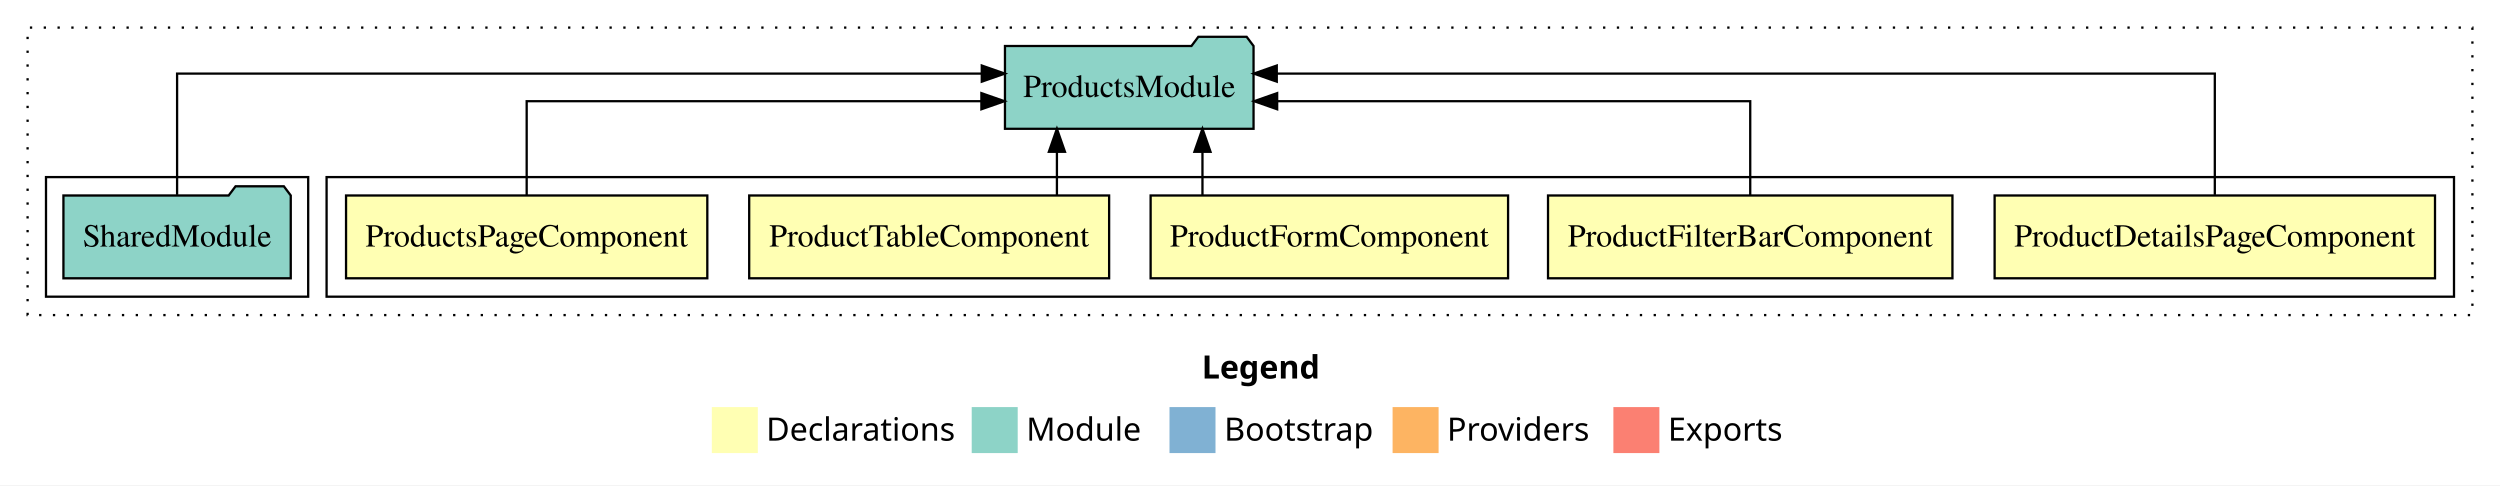
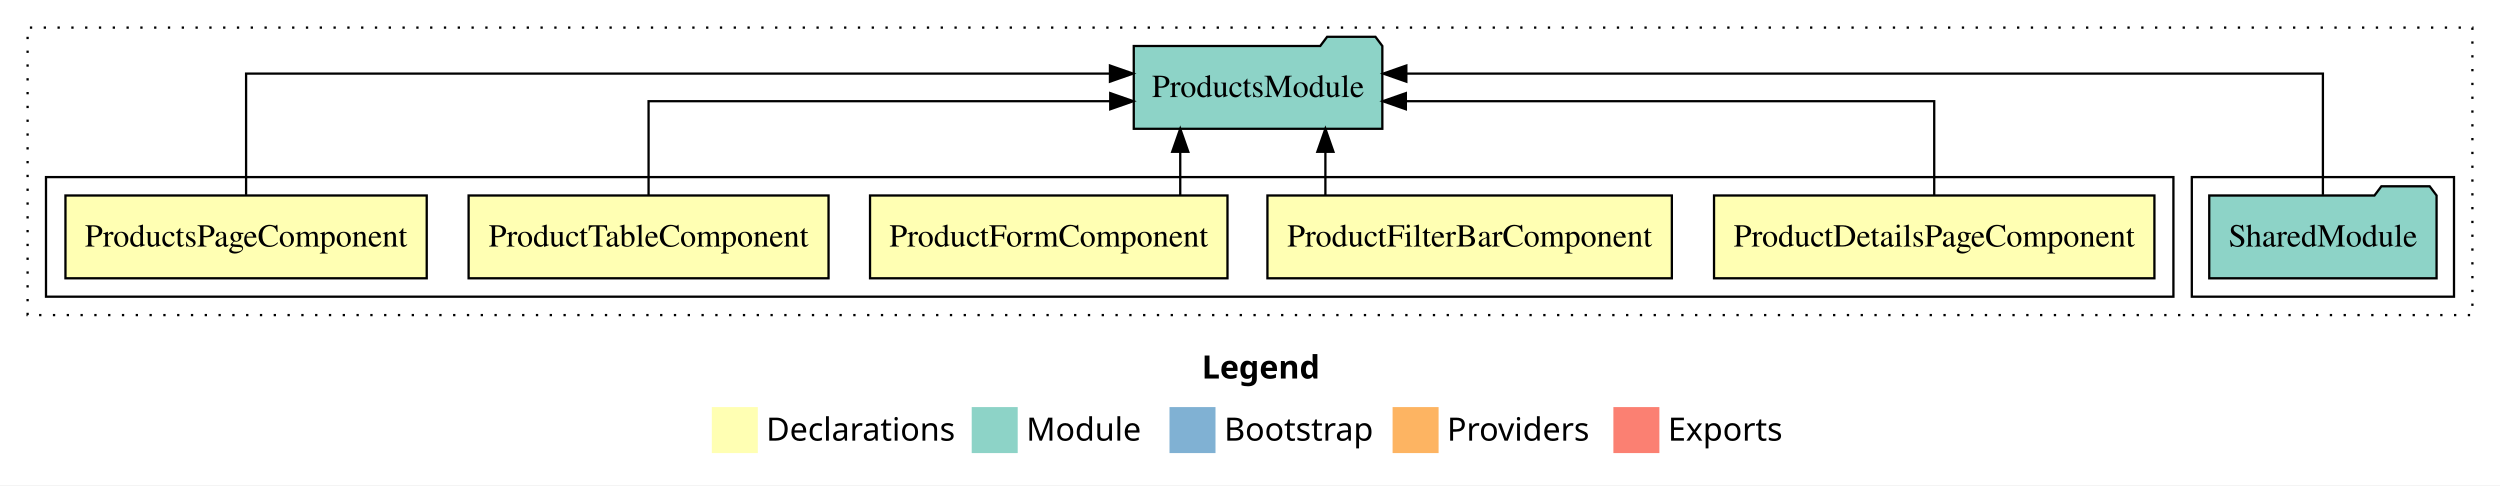
<svg xmlns="http://www.w3.org/2000/svg" width="1087pt" height="211pt" viewBox="0.00 0.00 1087.00 211.00">
  <g id="graph0" class="graph" transform="scale(1 1) rotate(0) translate(4 207)">
    <polygon fill="white" stroke="transparent" points="-4,4 -4,-207 1083,-207 1083,4 -4,4" />
    <text text-anchor="start" x="518.51" y="-42.4" font-family="sans-serif" font-weight="bold" font-size="14.00">Legend</text>
    <polygon fill="#ffffb3" stroke="transparent" points="305.5,-10 305.5,-30 325.5,-30 325.5,-10 305.5,-10" />
    <text text-anchor="start" x="329.13" y="-15.4" font-family="sans-serif" font-size="14.00">  Declarations</text>
    <polygon fill="#8dd3c7" stroke="transparent" points="418.5,-10 418.5,-30 438.5,-30 438.5,-10 418.5,-10" />
    <text text-anchor="start" x="442.23" y="-15.4" font-family="sans-serif" font-size="14.00">  Module</text>
    <polygon fill="#80b1d3" stroke="transparent" points="504.5,-10 504.5,-30 524.5,-30 524.5,-10 504.5,-10" />
    <text text-anchor="start" x="528.28" y="-15.4" font-family="sans-serif" font-size="14.00">  Bootstrap</text>
    <polygon fill="#fdb462" stroke="transparent" points="601.5,-10 601.5,-30 621.5,-30 621.5,-10 601.5,-10" />
    <text text-anchor="start" x="625.17" y="-15.4" font-family="sans-serif" font-size="14.00">  Providers</text>
    <polygon fill="#fb8072" stroke="transparent" points="697.5,-10 697.5,-30 717.5,-30 717.5,-10 697.5,-10" />
    <text text-anchor="start" x="721.23" y="-15.4" font-family="sans-serif" font-size="14.00">  Exports</text>
    <g id="clust1" class="cluster">
      <polygon fill="none" stroke="black" stroke-dasharray="1,5" points="8,-70 8,-195 1071,-195 1071,-70 8,-70" />
    </g>
+     <g id="clust8" class="cluster">
+       <polygon fill="none" stroke="black" points="949,-78 949,-130 1063,-130 1063,-78 949,-78" />
+     </g>
    <g id="clust2" class="cluster">
-       <polygon fill="none" stroke="black" points="138,-78 138,-130 1063,-130 1063,-78 138,-78" />
-     </g>
-     <g id="clust8" class="cluster">
-       <polygon fill="none" stroke="black" points="16,-78 16,-130 130,-130 130,-78 16,-78" />
+       <polygon fill="none" stroke="black" points="16,-78 16,-130 941,-130 941,-78 16,-78" />
    </g>
    <g id="node1" class="node">
-       <polygon fill="#ffffb3" stroke="black" points="1054.74,-122 863.26,-122 863.26,-86 1054.74,-86 1054.74,-122" />
-       <text text-anchor="middle" x="959" y="-99.8" font-family="Times,serif" font-size="14.00">ProductDetailsPageComponent</text>
+       <polygon fill="#ffffb3" stroke="black" points="932.74,-122 741.26,-122 741.26,-86 932.74,-86 932.74,-122" />
+       <text text-anchor="middle" x="837" y="-99.8" font-family="Times,serif" font-size="14.00">ProductDetailsPageComponent</text>
    </g>
    <g id="node6" class="node">
-       <polygon fill="#8dd3c7" stroke="black" points="541.04,-187 538.04,-191 517.04,-191 514.04,-187 432.96,-187 432.96,-151 541.04,-151 541.04,-187" />
-       <text text-anchor="middle" x="487" y="-164.8" font-family="Times,serif" font-size="14.00">ProductsModule</text>
+       <polygon fill="#8dd3c7" stroke="black" points="597.04,-187 594.04,-191 573.04,-191 570.04,-187 488.96,-187 488.96,-151 597.04,-151 597.04,-187" />
+       <text text-anchor="middle" x="543" y="-164.8" font-family="Times,serif" font-size="14.00">ProductsModule</text>
    </g>
    <g id="edge1" class="edge">
-       <path fill="none" stroke="black" d="M959,-122.28C959,-143.32 959,-175 959,-175 959,-175 551.14,-175 551.14,-175" />
-       <polygon fill="black" stroke="black" points="551.14,-171.5 541.14,-175 551.14,-178.5 551.14,-171.5" />
+       <path fill="none" stroke="black" d="M837,-122.02C837,-139.37 837,-163 837,-163 837,-163 607.27,-163 607.27,-163" />
+       <polygon fill="black" stroke="black" points="607.27,-159.5 597.27,-163 607.27,-166.5 607.27,-159.5" />
    </g>
    <g id="node2" class="node">
-       <polygon fill="#ffffb3" stroke="black" points="844.92,-122 669.08,-122 669.08,-86 844.92,-86 844.92,-122" />
-       <text text-anchor="middle" x="757" y="-99.8" font-family="Times,serif" font-size="14.00">ProductFilterBarComponent</text>
+       <polygon fill="#ffffb3" stroke="black" points="722.92,-122 547.08,-122 547.08,-86 722.92,-86 722.92,-122" />
+       <text text-anchor="middle" x="635" y="-99.8" font-family="Times,serif" font-size="14.00">ProductFilterBarComponent</text>
    </g>
    <g id="edge2" class="edge">
-       <path fill="none" stroke="black" d="M757,-122.02C757,-139.37 757,-163 757,-163 757,-163 551.31,-163 551.31,-163" />
-       <polygon fill="black" stroke="black" points="551.31,-159.5 541.31,-163 551.31,-166.5 551.31,-159.5" />
+       <path fill="none" stroke="black" d="M572.28,-122.11C572.28,-122.11 572.28,-140.99 572.28,-140.99" />
+       <polygon fill="black" stroke="black" points="568.78,-140.99 572.28,-150.99 575.78,-140.99 568.78,-140.99" />
    </g>
    <g id="node3" class="node">
-       <polygon fill="#ffffb3" stroke="black" points="651.71,-122 496.29,-122 496.29,-86 651.71,-86 651.71,-122" />
-       <text text-anchor="middle" x="574" y="-99.8" font-family="Times,serif" font-size="14.00">ProductFormComponent</text>
+       <polygon fill="#ffffb3" stroke="black" points="529.71,-122 374.29,-122 374.29,-86 529.71,-86 529.71,-122" />
+       <text text-anchor="middle" x="452" y="-99.8" font-family="Times,serif" font-size="14.00">ProductFormComponent</text>
    </g>
    <g id="edge3" class="edge">
-       <path fill="none" stroke="black" d="M518.83,-122.11C518.83,-122.11 518.83,-140.99 518.83,-140.99" />
-       <polygon fill="black" stroke="black" points="515.33,-140.99 518.83,-150.99 522.33,-140.99 515.33,-140.99" />
+       <path fill="none" stroke="black" d="M509.17,-122.11C509.17,-122.11 509.17,-140.99 509.17,-140.99" />
+       <polygon fill="black" stroke="black" points="505.67,-140.99 509.17,-150.99 512.67,-140.99 505.67,-140.99" />
    </g>
    <g id="node4" class="node">
-       <polygon fill="#ffffb3" stroke="black" points="478.25,-122 321.75,-122 321.75,-86 478.25,-86 478.25,-122" />
-       <text text-anchor="middle" x="400" y="-99.8" font-family="Times,serif" font-size="14.00">ProductTableComponent</text>
+       <polygon fill="#ffffb3" stroke="black" points="356.25,-122 199.75,-122 199.75,-86 356.25,-86 356.25,-122" />
+       <text text-anchor="middle" x="278" y="-99.8" font-family="Times,serif" font-size="14.00">ProductTableComponent</text>
    </g>
    <g id="edge4" class="edge">
-       <path fill="none" stroke="black" d="M455.55,-122.11C455.55,-122.11 455.55,-140.99 455.55,-140.99" />
-       <polygon fill="black" stroke="black" points="452.05,-140.99 455.55,-150.99 459.05,-140.99 452.05,-140.99" />
+       <path fill="none" stroke="black" d="M278,-122.02C278,-139.37 278,-163 278,-163 278,-163 478.73,-163 478.73,-163" />
+       <polygon fill="black" stroke="black" points="478.73,-166.5 488.73,-163 478.73,-159.5 478.73,-166.5" />
    </g>
    <g id="node5" class="node">
-       <polygon fill="#ffffb3" stroke="black" points="303.54,-122 146.46,-122 146.46,-86 303.54,-86 303.54,-122" />
-       <text text-anchor="middle" x="225" y="-99.8" font-family="Times,serif" font-size="14.00">ProductsPageComponent</text>
+       <polygon fill="#ffffb3" stroke="black" points="181.54,-122 24.46,-122 24.46,-86 181.54,-86 181.54,-122" />
+       <text text-anchor="middle" x="103" y="-99.8" font-family="Times,serif" font-size="14.00">ProductsPageComponent</text>
    </g>
    <g id="edge5" class="edge">
-       <path fill="none" stroke="black" d="M225,-122.02C225,-139.37 225,-163 225,-163 225,-163 422.71,-163 422.71,-163" />
-       <polygon fill="black" stroke="black" points="422.71,-166.5 432.71,-163 422.71,-159.5 422.71,-166.5" />
+       <path fill="none" stroke="black" d="M103,-122.28C103,-143.32 103,-175 103,-175 103,-175 478.61,-175 478.61,-175" />
+       <polygon fill="black" stroke="black" points="478.61,-178.5 488.61,-175 478.61,-171.5 478.61,-178.5" />
    </g>
    <g id="node7" class="node">
-       <polygon fill="#8dd3c7" stroke="black" points="122.42,-122 119.42,-126 98.42,-126 95.42,-122 23.58,-122 23.58,-86 122.42,-86 122.42,-122" />
-       <text text-anchor="middle" x="73" y="-99.8" font-family="Times,serif" font-size="14.00">SharedModule</text>
+       <polygon fill="#8dd3c7" stroke="black" points="1055.42,-122 1052.42,-126 1031.42,-126 1028.42,-122 956.58,-122 956.58,-86 1055.42,-86 1055.42,-122" />
+       <text text-anchor="middle" x="1006" y="-99.8" font-family="Times,serif" font-size="14.00">SharedModule</text>
    </g>
    <g id="edge6" class="edge">
-       <path fill="none" stroke="black" d="M73,-122.28C73,-143.32 73,-175 73,-175 73,-175 422.88,-175 422.88,-175" />
-       <polygon fill="black" stroke="black" points="422.88,-178.5 432.88,-175 422.88,-171.5 422.88,-178.5" />
+       <path fill="none" stroke="black" d="M1006,-122.28C1006,-143.32 1006,-175 1006,-175 1006,-175 607.47,-175 607.47,-175" />
+       <polygon fill="black" stroke="black" points="607.47,-171.5 597.47,-175 607.47,-178.5 607.47,-171.5" />
    </g>
  </g>
</svg>
